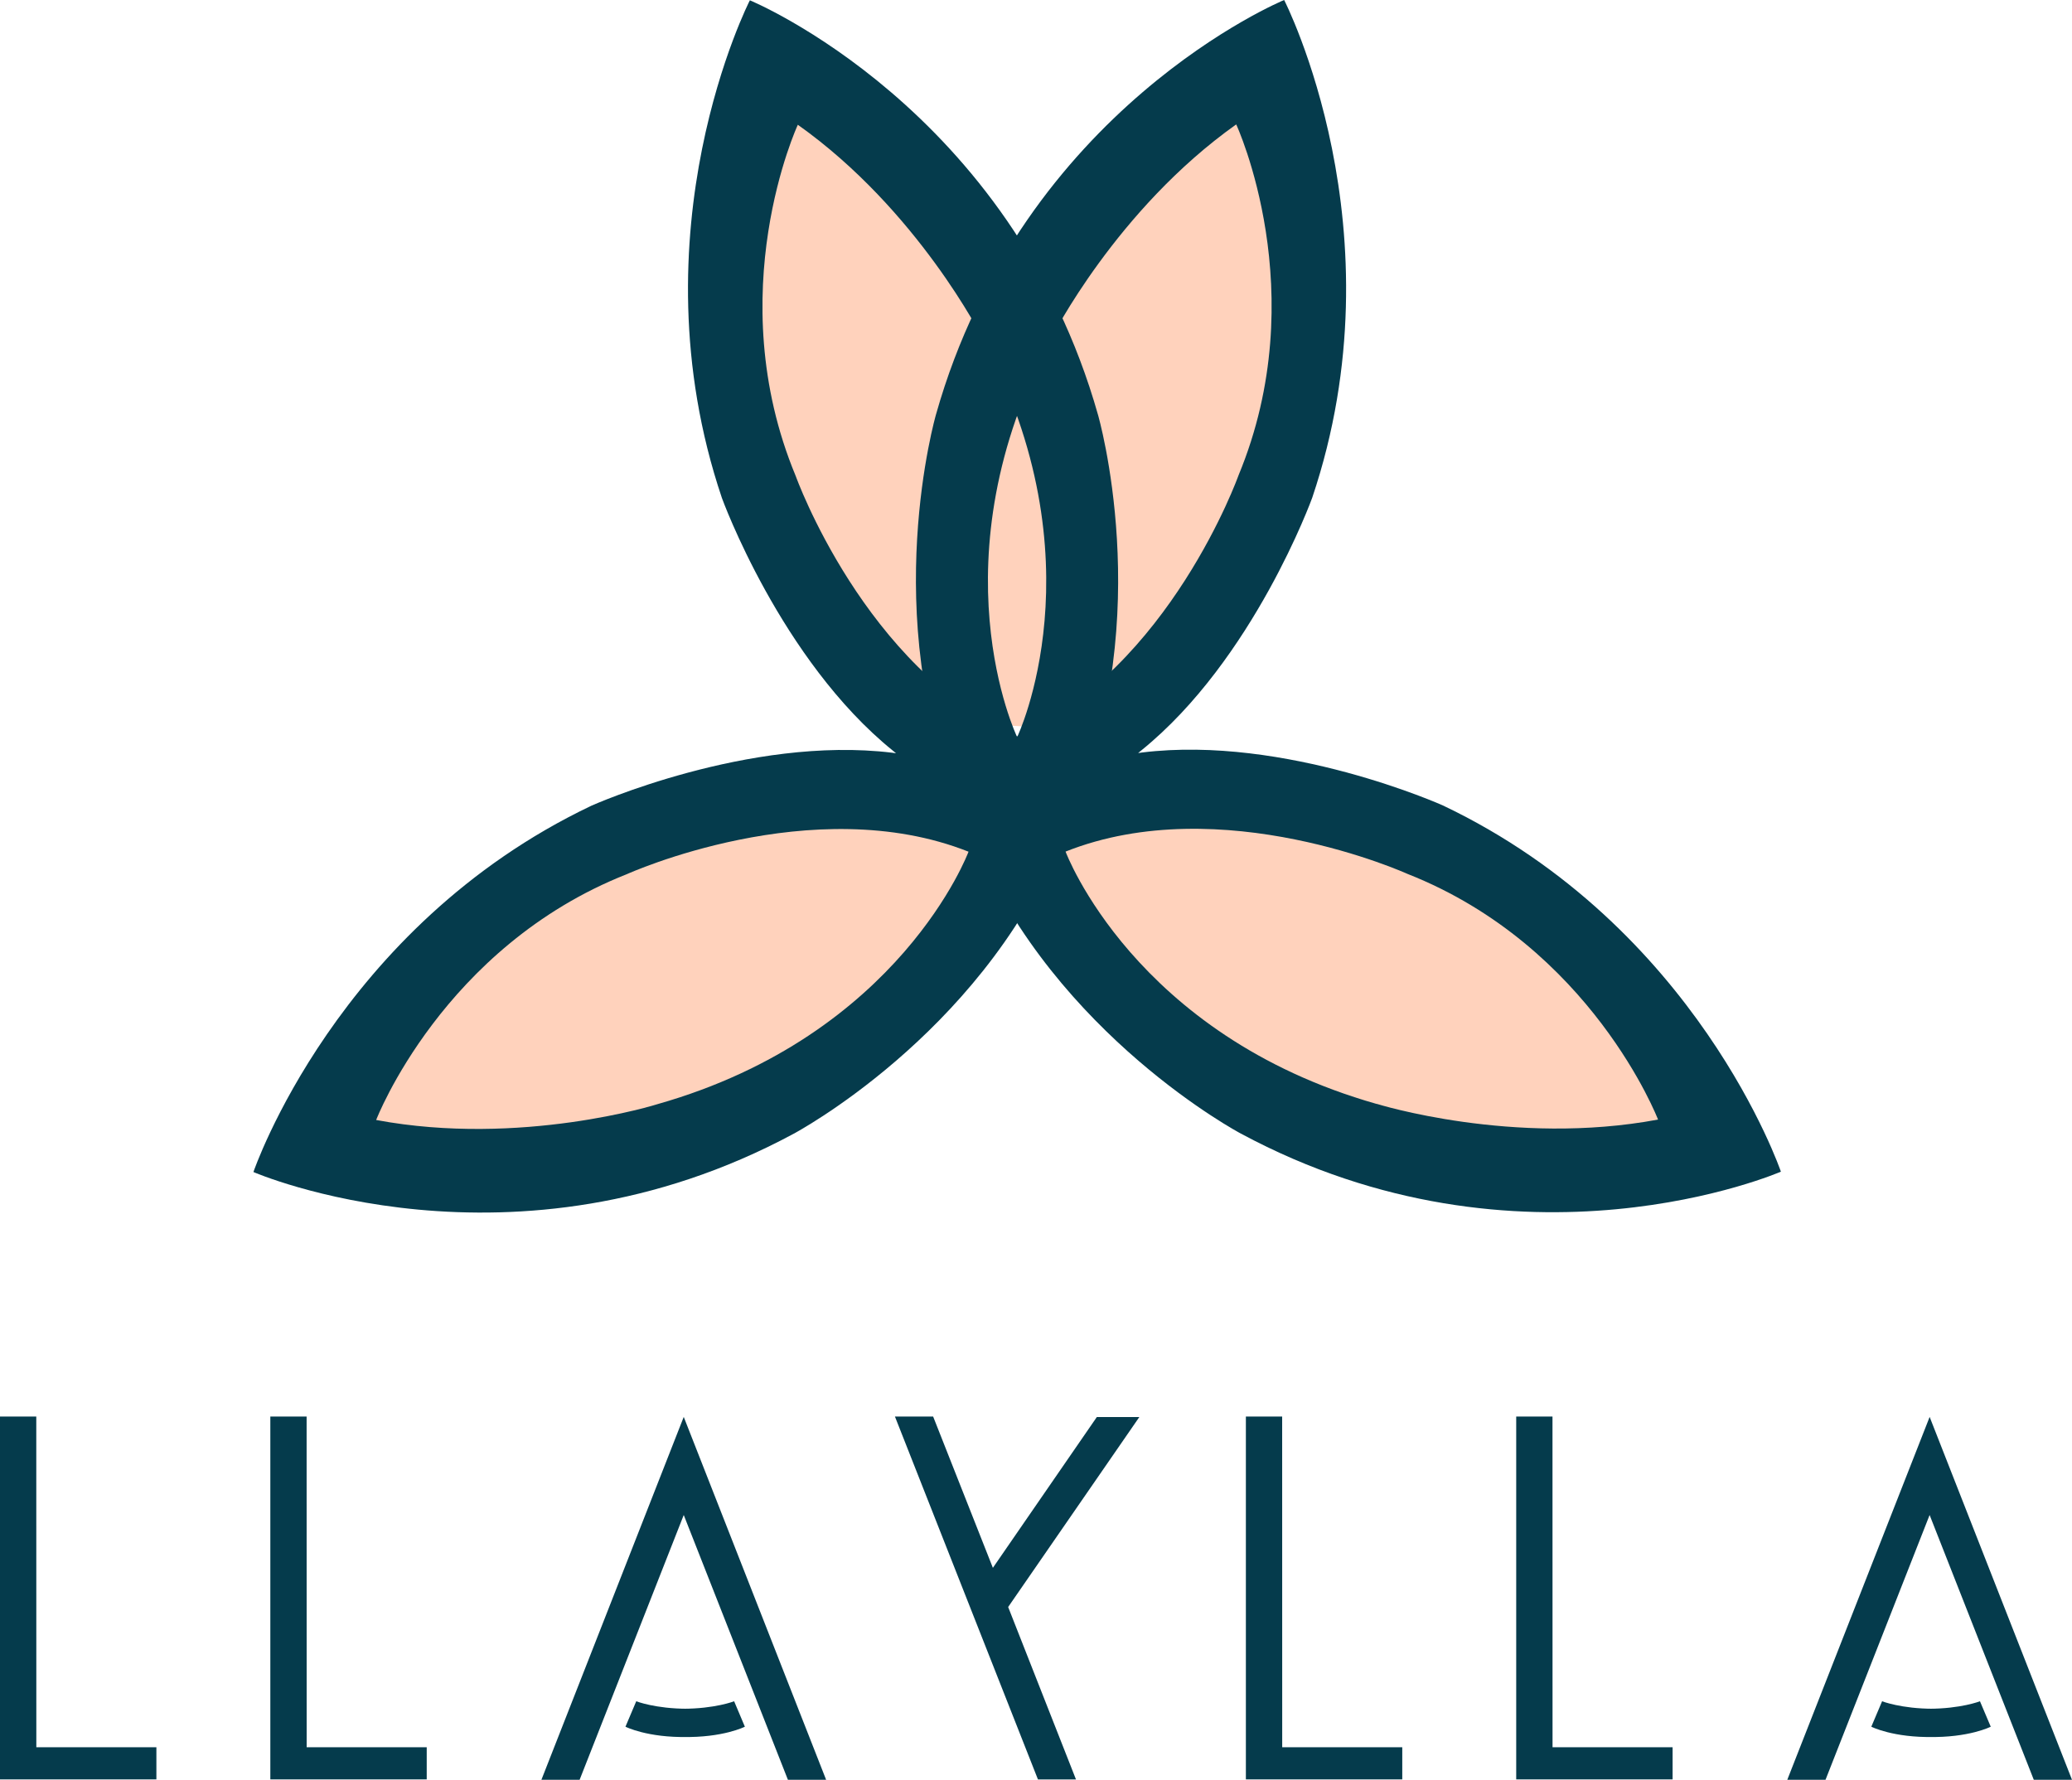
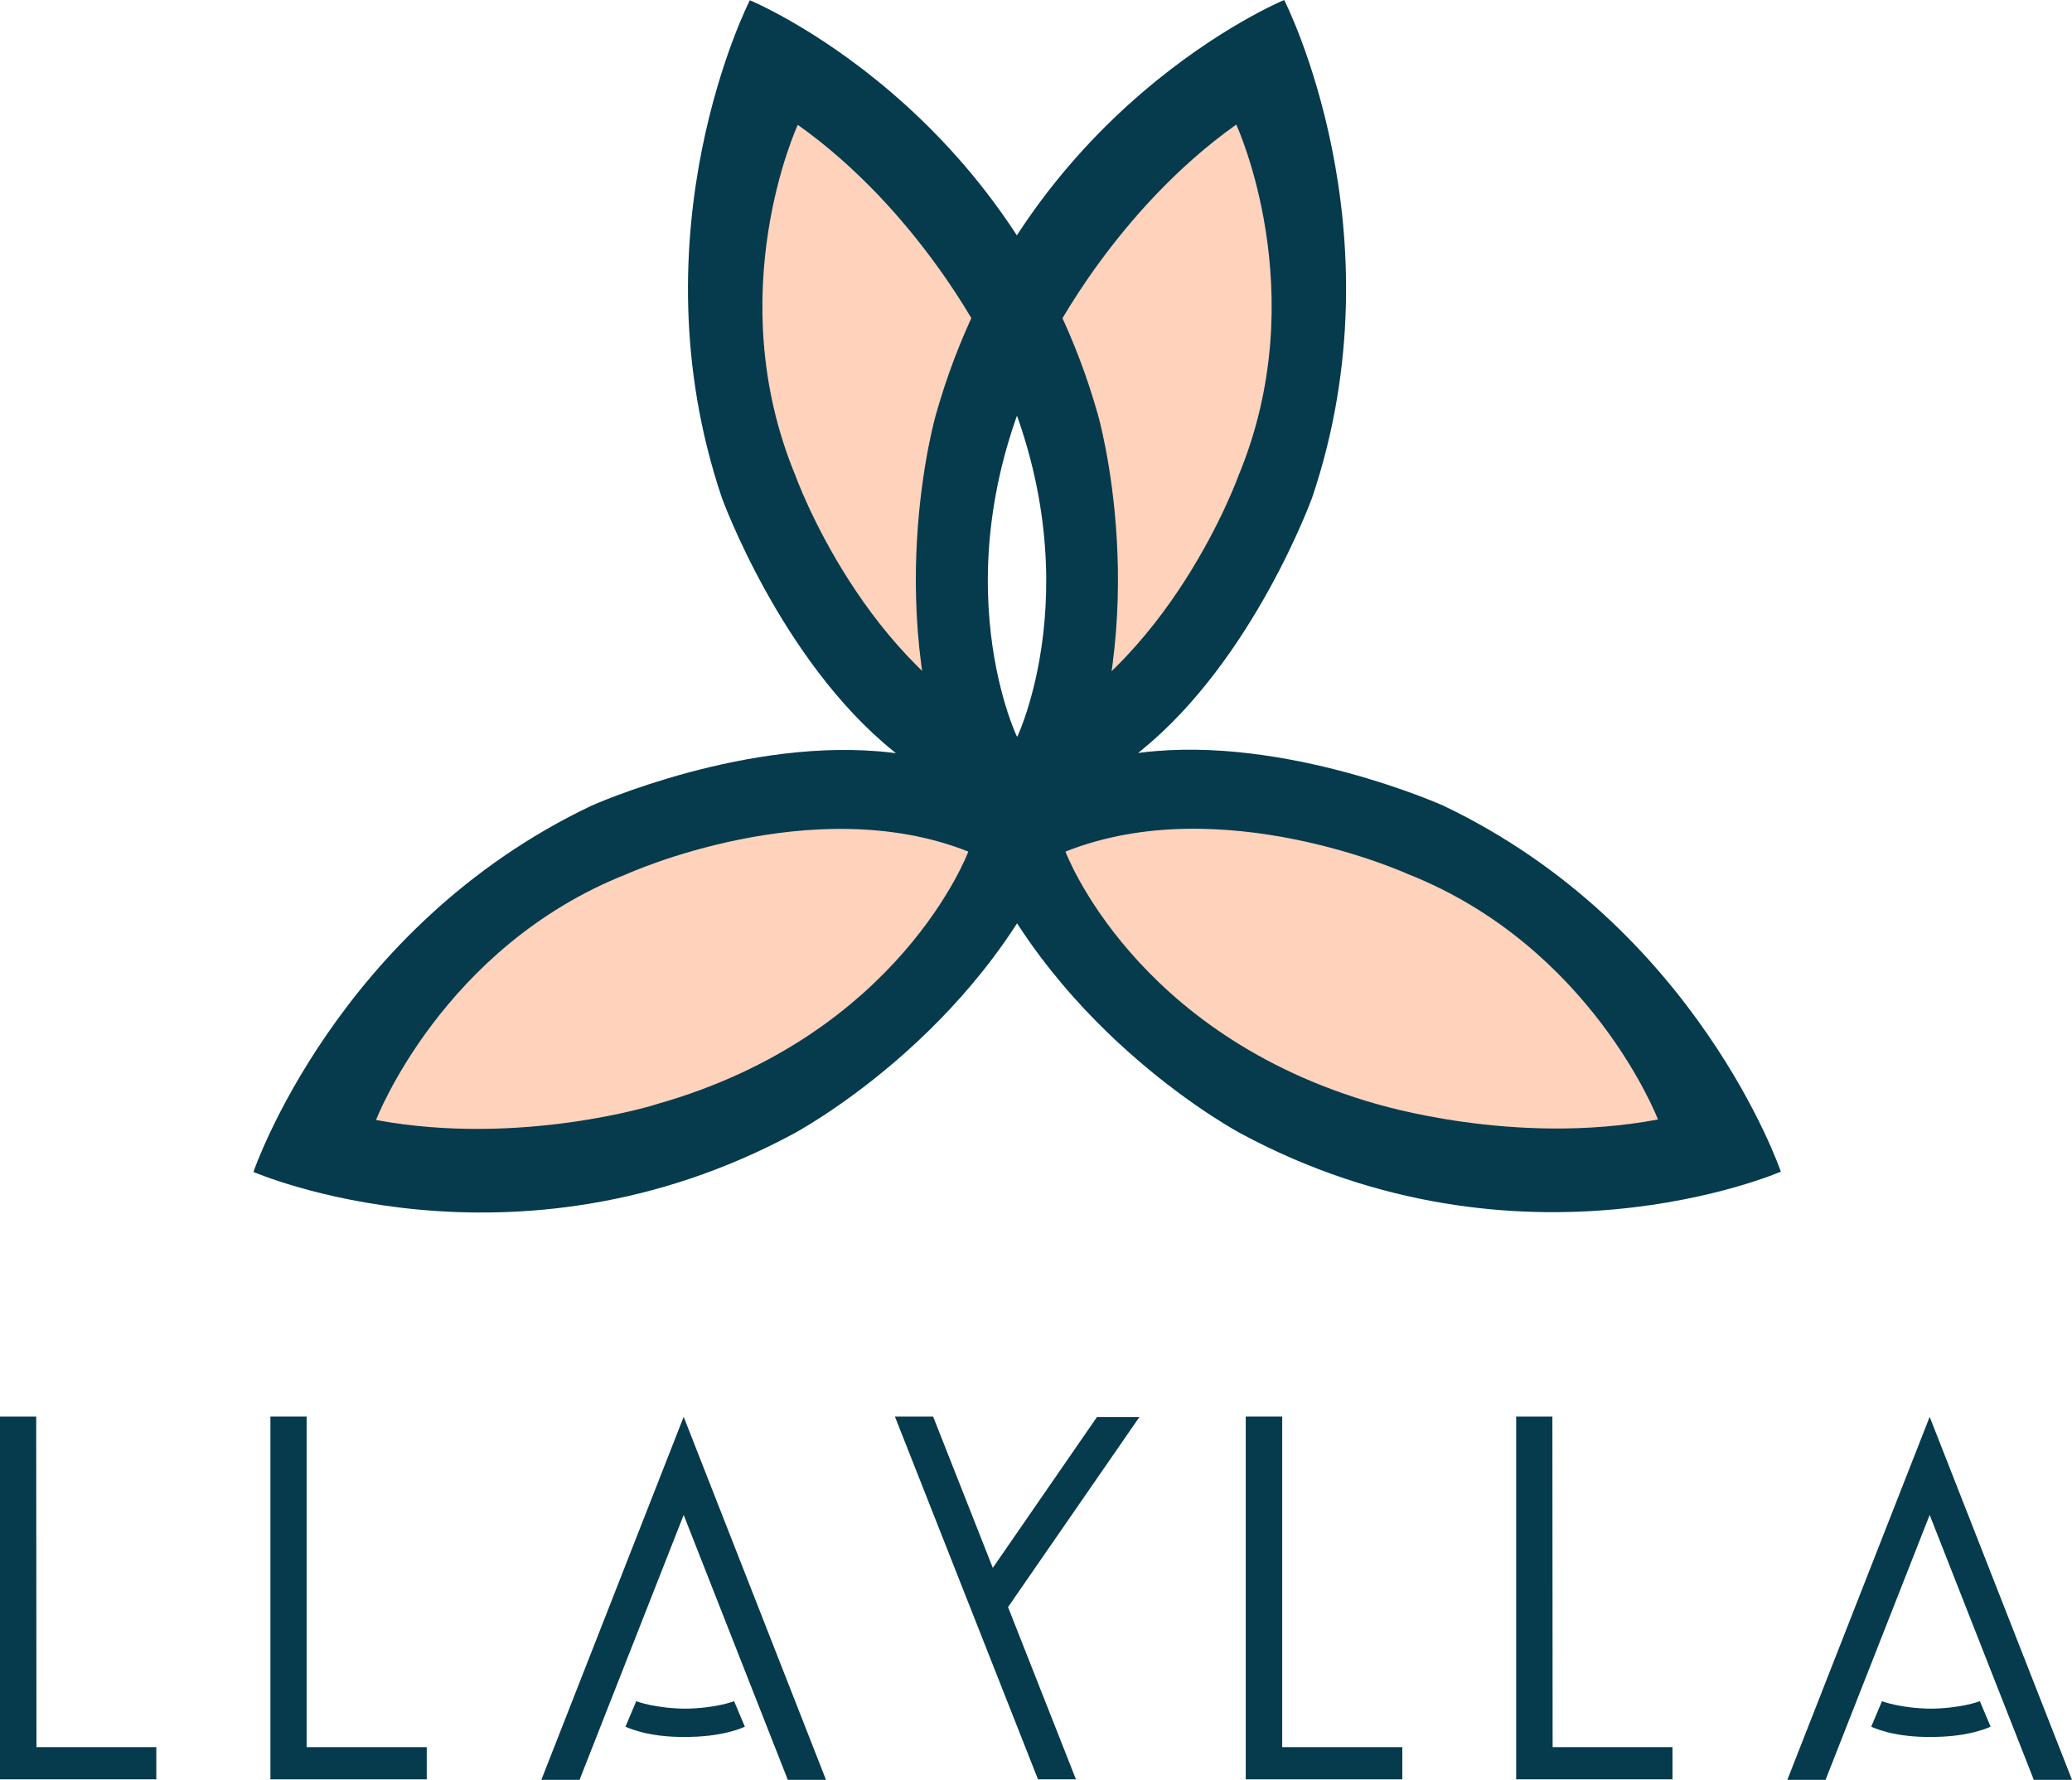
- <svg xmlns="http://www.w3.org/2000/svg" viewBox="0 0 829.78 712.86">
-   <defs>
-     <style>.cls-1{fill:#ffd2bc;}.cls-2{fill:#053b4c;}</style>
-   </defs>
+ <svg xmlns="http://www.w3.org/2000/svg" version="1.1" id="Layer_1" x="0px" y="0px" viewBox="0 0 829.8 712.9" style="enable-background:new 0 0 829.8 712.9;" xml:space="preserve">
+   <style type="text/css">
+ 	.st0{fill:#FFD2BC;}
+ 	.st1{fill:#053B4C;}
+ </style>
  <g id="logo-bg">
-     <path class="cls-1" d="M309.89,28.06s-57,153.64,63.21,260.87l65.44,3.6S552.91,188.89,508.83,28.06l-99.67,96.49S356.35,44.74,309.89,28.06Z" />
-     <path class="cls-1" d="M121.67,460.5s210.85,57.18,278.75-116.75c0,0-17.49-34.77-104-26.91C296.37,316.84,134.77,381.87,121.67,460.5Z" />
-     <path class="cls-1" d="M422.65,341.55S460.79,495,679.58,461.69c0,0-66.26-180.14-255.5-123.43" />
+     <path class="st0" d="M309.9,28.1c0,0-57,153.6,63.2,260.9l34.6-156.1l30.9,159.7c0,0,114.4-103.6,70.3-264.5l-99.7,96.5   C409.2,124.5,356.4,44.7,309.9,28.1z" />
+     <path class="st0" d="M121.7,460.5c0,0,210.9,57.2,278.8-116.8c0,0-17.5-34.8-104-26.9C296.4,316.8,134.8,381.9,121.7,460.5z" />
+     <path class="st0" d="M422.6,341.5c0,0,38.1,153.5,256.9,120.1c0,0-66.3-180.1-255.5-123.4" />
  </g>
  <g id="logo">
-     <path class="cls-2" d="M713.2,469.29S679.81,371.1,577.78,322.58c0,0-62.95-28.24-120.42-21.18l-1.57.22,1.21-1c45.05-36.38,68.51-101.26,68.51-101.26C561.61,92.27,514.27,0,514.27,0S409.54,43.16,374.82,166.09c0,0-23.2,80.21,9.33,156.94l3,7.06h0l.05.1v0l.33.76v0l0,.09v0l3,7.05C423.09,414.91,496.86,454,496.86,454,609.35,514.53,713.2,469.29,713.2,469.29Zm-292-334.12S447,83.94,495.07,49.83c0,0,31.3,67.39.9,140.62,0,0-27.46,76.93-88.73,104.55C407.24,295,373.43,224.29,421.24,135.17Zm130.13,307c-97.29-27.61-124.6-101.08-124.6-101.08C489.21,316.23,563.6,350,563.6,350,637.37,379.07,664,448.42,664,448.42,606.09,459.27,551.37,442.14,551.37,442.14Z" />
-     <path class="cls-2" d="M317.8,454.12S391.57,415,424.08,338.26l3-7.06h0l.05-.09v0l.33-.77v0l0-.09h0l3-7.06c32.51-76.75,9.29-156.94,9.29-156.94C405,43.26,300.3.12,300.3.12S253,92.4,289.1,199.45c0,0,23.49,64.88,68.53,101.26l1.21,1-1.55-.22c-57.48-7-120.42,21.21-120.42,21.21-102,48.53-135.38,146.73-135.38,146.73S205.34,514.69,317.8,454.12Zm89.6-159c-61.27-27.6-88.76-104.52-88.76-104.52-30.42-73.24.87-140.63.87-140.63,48.09,34.1,73.85,85.32,73.85,85.32C441.2,224.39,407.4,295.1,407.4,295.1ZM150.64,448.59s26.64-69.36,100.4-98.46c0,0,74.38-33.77,136.83-9,0,0-27.27,73.48-124.56,101.12C263.31,442.28,208.59,459.43,150.64,448.59Z" />
+     <path class="st1" d="M713.2,469.3c0,0-33.4-98.2-135.4-146.7c0,0-63-28.2-120.4-21.2l-1.6,0.2l1.2-1c45-36.4,68.5-101.3,68.5-101.3   C561.6,92.3,514.3,0,514.3,0S409.5,43.2,374.8,166.1c0,0-23.2,80.2,9.3,156.9l3,7.1l0,0l0,0.1l0,0l0.3,0.8l0,0v0.1l0,0l3,7   C423.1,414.9,496.9,454,496.9,454C609.3,514.5,713.2,469.3,713.2,469.3z M421.2,135.2c0,0,25.8-51.2,73.9-85.3   c0,0,31.3,67.4,0.9,140.6c0,0-27.5,76.9-88.7,104.6C407.2,295,373.4,224.3,421.2,135.2L421.2,135.2z M551.3,442.2   C454,414.6,426.7,341.1,426.7,341.1c62.5-24.9,136.9,8.9,136.9,8.9c73.8,29.1,100.4,98.4,100.4,98.4   C606.1,459.3,551.4,442.1,551.3,442.2L551.3,442.2z" />
+     <path class="st1" d="M317.8,454.1c0,0,73.8-39.1,106.3-115.9l3-7.1l0,0l0-0.1l0,0l0.3-0.8l0,0v-0.1l0,0l3-7.1   c32.5-76.8,9.3-156.9,9.3-156.9C405,43.3,300.3,0.1,300.3,0.1S253,92.4,289.1,199.4c0,0,23.5,64.9,68.5,101.3l1.2,1l-1.5-0.2   c-57.5-7-120.4,21.2-120.4,21.2c-102,48.5-135.4,146.7-135.4,146.7S205.3,514.7,317.8,454.1z M407.4,295.1   c-61.3-27.6-88.8-104.5-88.8-104.5C288.2,117.4,319.5,50,319.5,50c48.1,34.1,73.9,85.3,73.9,85.3   C441.2,224.4,407.4,295.1,407.4,295.1L407.4,295.1z M150.6,448.6c0,0,26.6-69.4,100.4-98.5c0,0,74.4-33.8,136.8-9   c0,0-27.3,73.5-124.6,101.1C263.3,442.3,208.6,459.4,150.6,448.6z" />
  </g>
  <g id="word">
-     <polygon class="cls-2" points="0 567.38 0 712.71 62.63 712.71 62.63 699.83 14.55 699.83 14.53 567.38 0 567.38" />
-     <polygon class="cls-2" points="108.26 567.38 108.26 712.71 170.89 712.71 170.89 699.83 122.81 699.83 122.79 567.38 108.26 567.38" />
-     <polygon class="cls-2" points="415.67 712.72 358.4 567.38 373.7 567.38 397.62 627.97 439.26 567.56 456.28 567.56 403.74 643.66 430.9 712.72 415.67 712.72" />
-     <polygon class="cls-2" points="273.82 606.81 315.54 712.86 330.84 712.86 273.82 567.52 216.82 712.86 232.12 712.86 273.82 606.81" />
-     <path class="cls-2" d="M273.3,695.72c16.26.34,25-4.12,25-4.12L294,681.41s-7.64,3-20.6,3h2c-13,0-20.6-3-20.6-3l-4.32,10.19s8.74,4.46,25,4.12Z" />
-     <polygon class="cls-2" points="498.94 567.38 498.94 712.71 561.57 712.71 561.57 699.83 513.49 699.83 513.47 567.38 498.94 567.38" />
-     <polygon class="cls-2" points="607.2 567.38 607.2 712.71 669.83 712.71 669.83 699.83 621.75 699.83 621.73 567.38 607.2 567.38" />
-     <polygon class="cls-2" points="772.76 606.81 814.48 712.86 829.78 712.86 772.77 567.52 715.76 712.86 731.07 712.86 772.76 606.81" />
-     <path class="cls-2" d="M772.24,695.72c16.27.34,25-4.12,25-4.12l-4.32-10.19s-7.63,3-20.6,3h2c-13,0-20.59-3-20.59-3l-4.32,10.19s8.74,4.46,25,4.12Z" />
+     <polygon class="st1" points="0,567.4 0,712.7 62.6,712.7 62.6,699.8 14.6,699.8 14.5,567.4  " />
+     <polygon class="st1" points="108.3,567.4 108.3,712.7 170.9,712.7 170.9,699.8 122.8,699.8 122.8,567.4  " />
+     <polygon class="st1" points="415.7,712.7 358.4,567.4 373.7,567.4 397.6,628 439.3,567.6 456.3,567.6 403.7,643.7 430.9,712.7  " />
+     <polygon class="st1" points="273.8,606.8 315.5,712.9 330.8,712.9 273.8,567.5 216.8,712.9 232.1,712.9  " />
+     <path class="st1" d="M273.3,695.7c16.3,0.3,25-4.1,25-4.1l-4.3-10.2c0,0-7.6,3-20.6,3h2c-13,0-20.6-3-20.6-3l-4.3,10.2   c0,0,8.7,4.5,25,4.1H273.3z" />
+     <polygon class="st1" points="498.9,567.4 498.9,712.7 561.6,712.7 561.6,699.8 513.5,699.8 513.5,567.4  " />
+     <polygon class="st1" points="607.2,567.4 607.2,712.7 669.8,712.7 669.8,699.8 621.8,699.8 621.7,567.4  " />
+     <polygon class="st1" points="772.8,606.8 814.5,712.9 829.8,712.9 772.8,567.5 715.8,712.9 731.1,712.9  " />
+     <path class="st1" d="M772.2,695.7c16.3,0.3,25-4.1,25-4.1l-4.3-10.2c0,0-7.6,3-20.6,3h2c-13,0-20.6-3-20.6-3l-4.3,10.2   c0,0,8.7,4.5,25,4.1H772.2z" />
  </g>
</svg>
